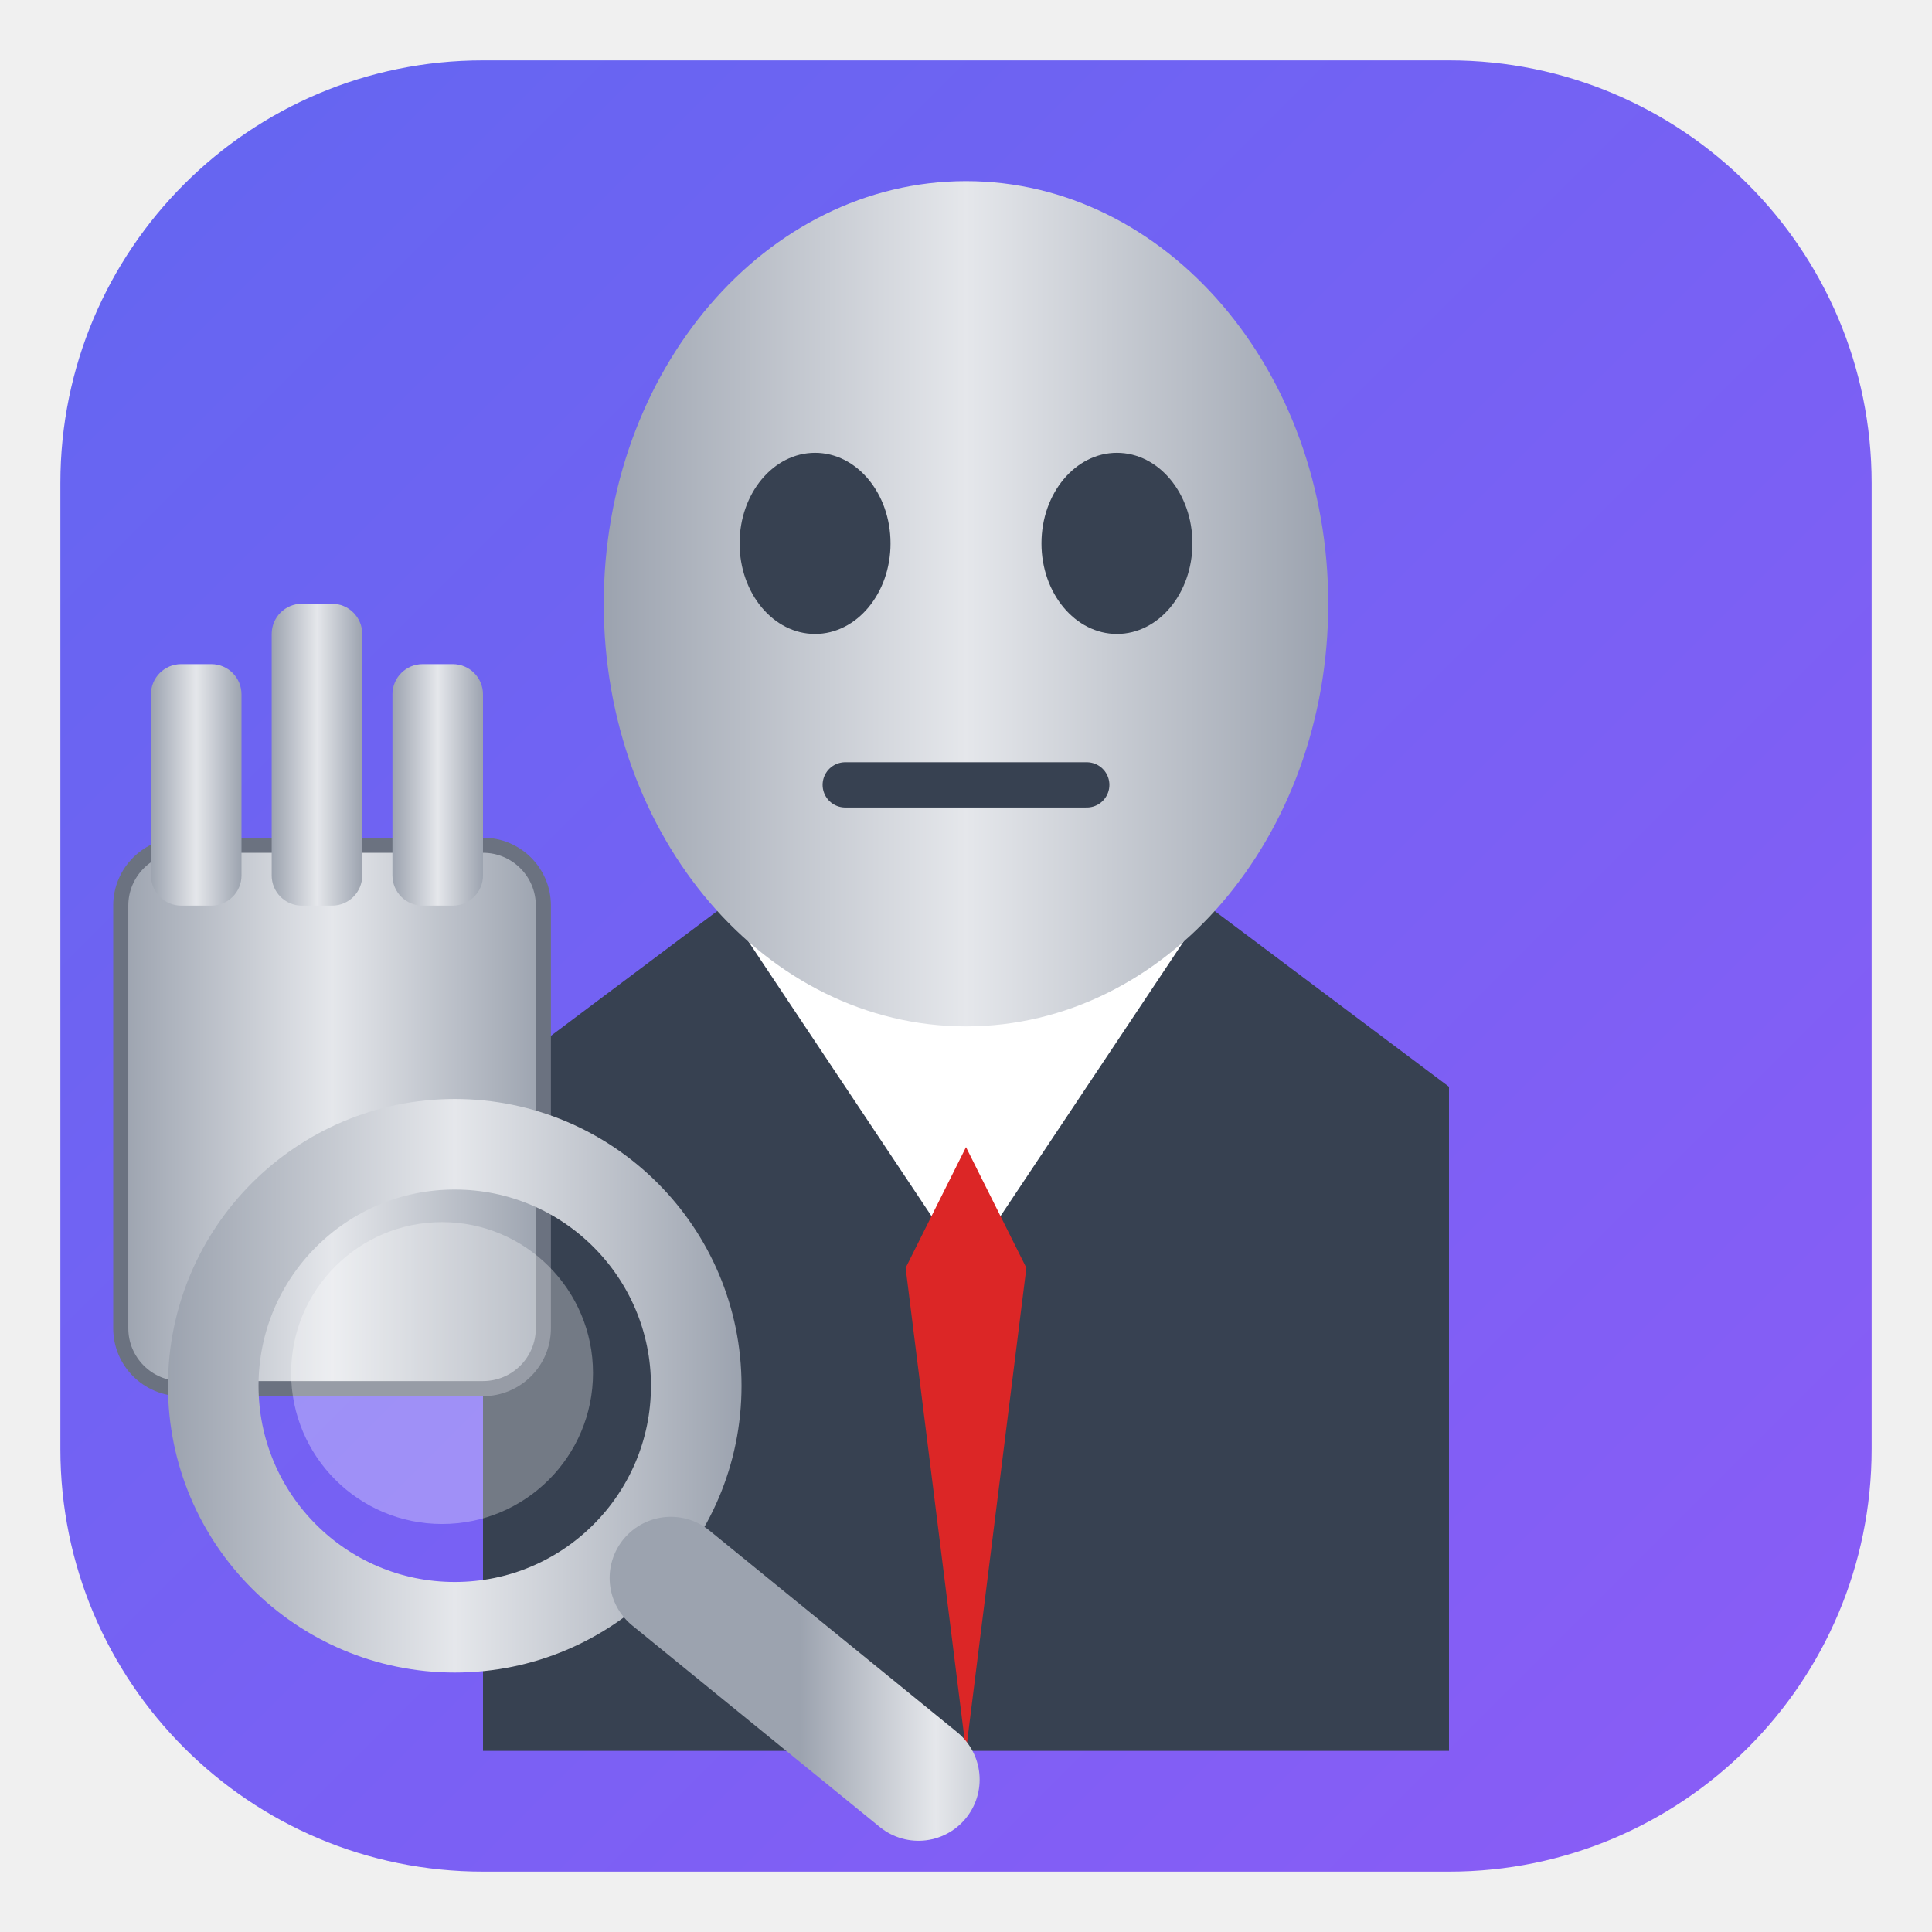
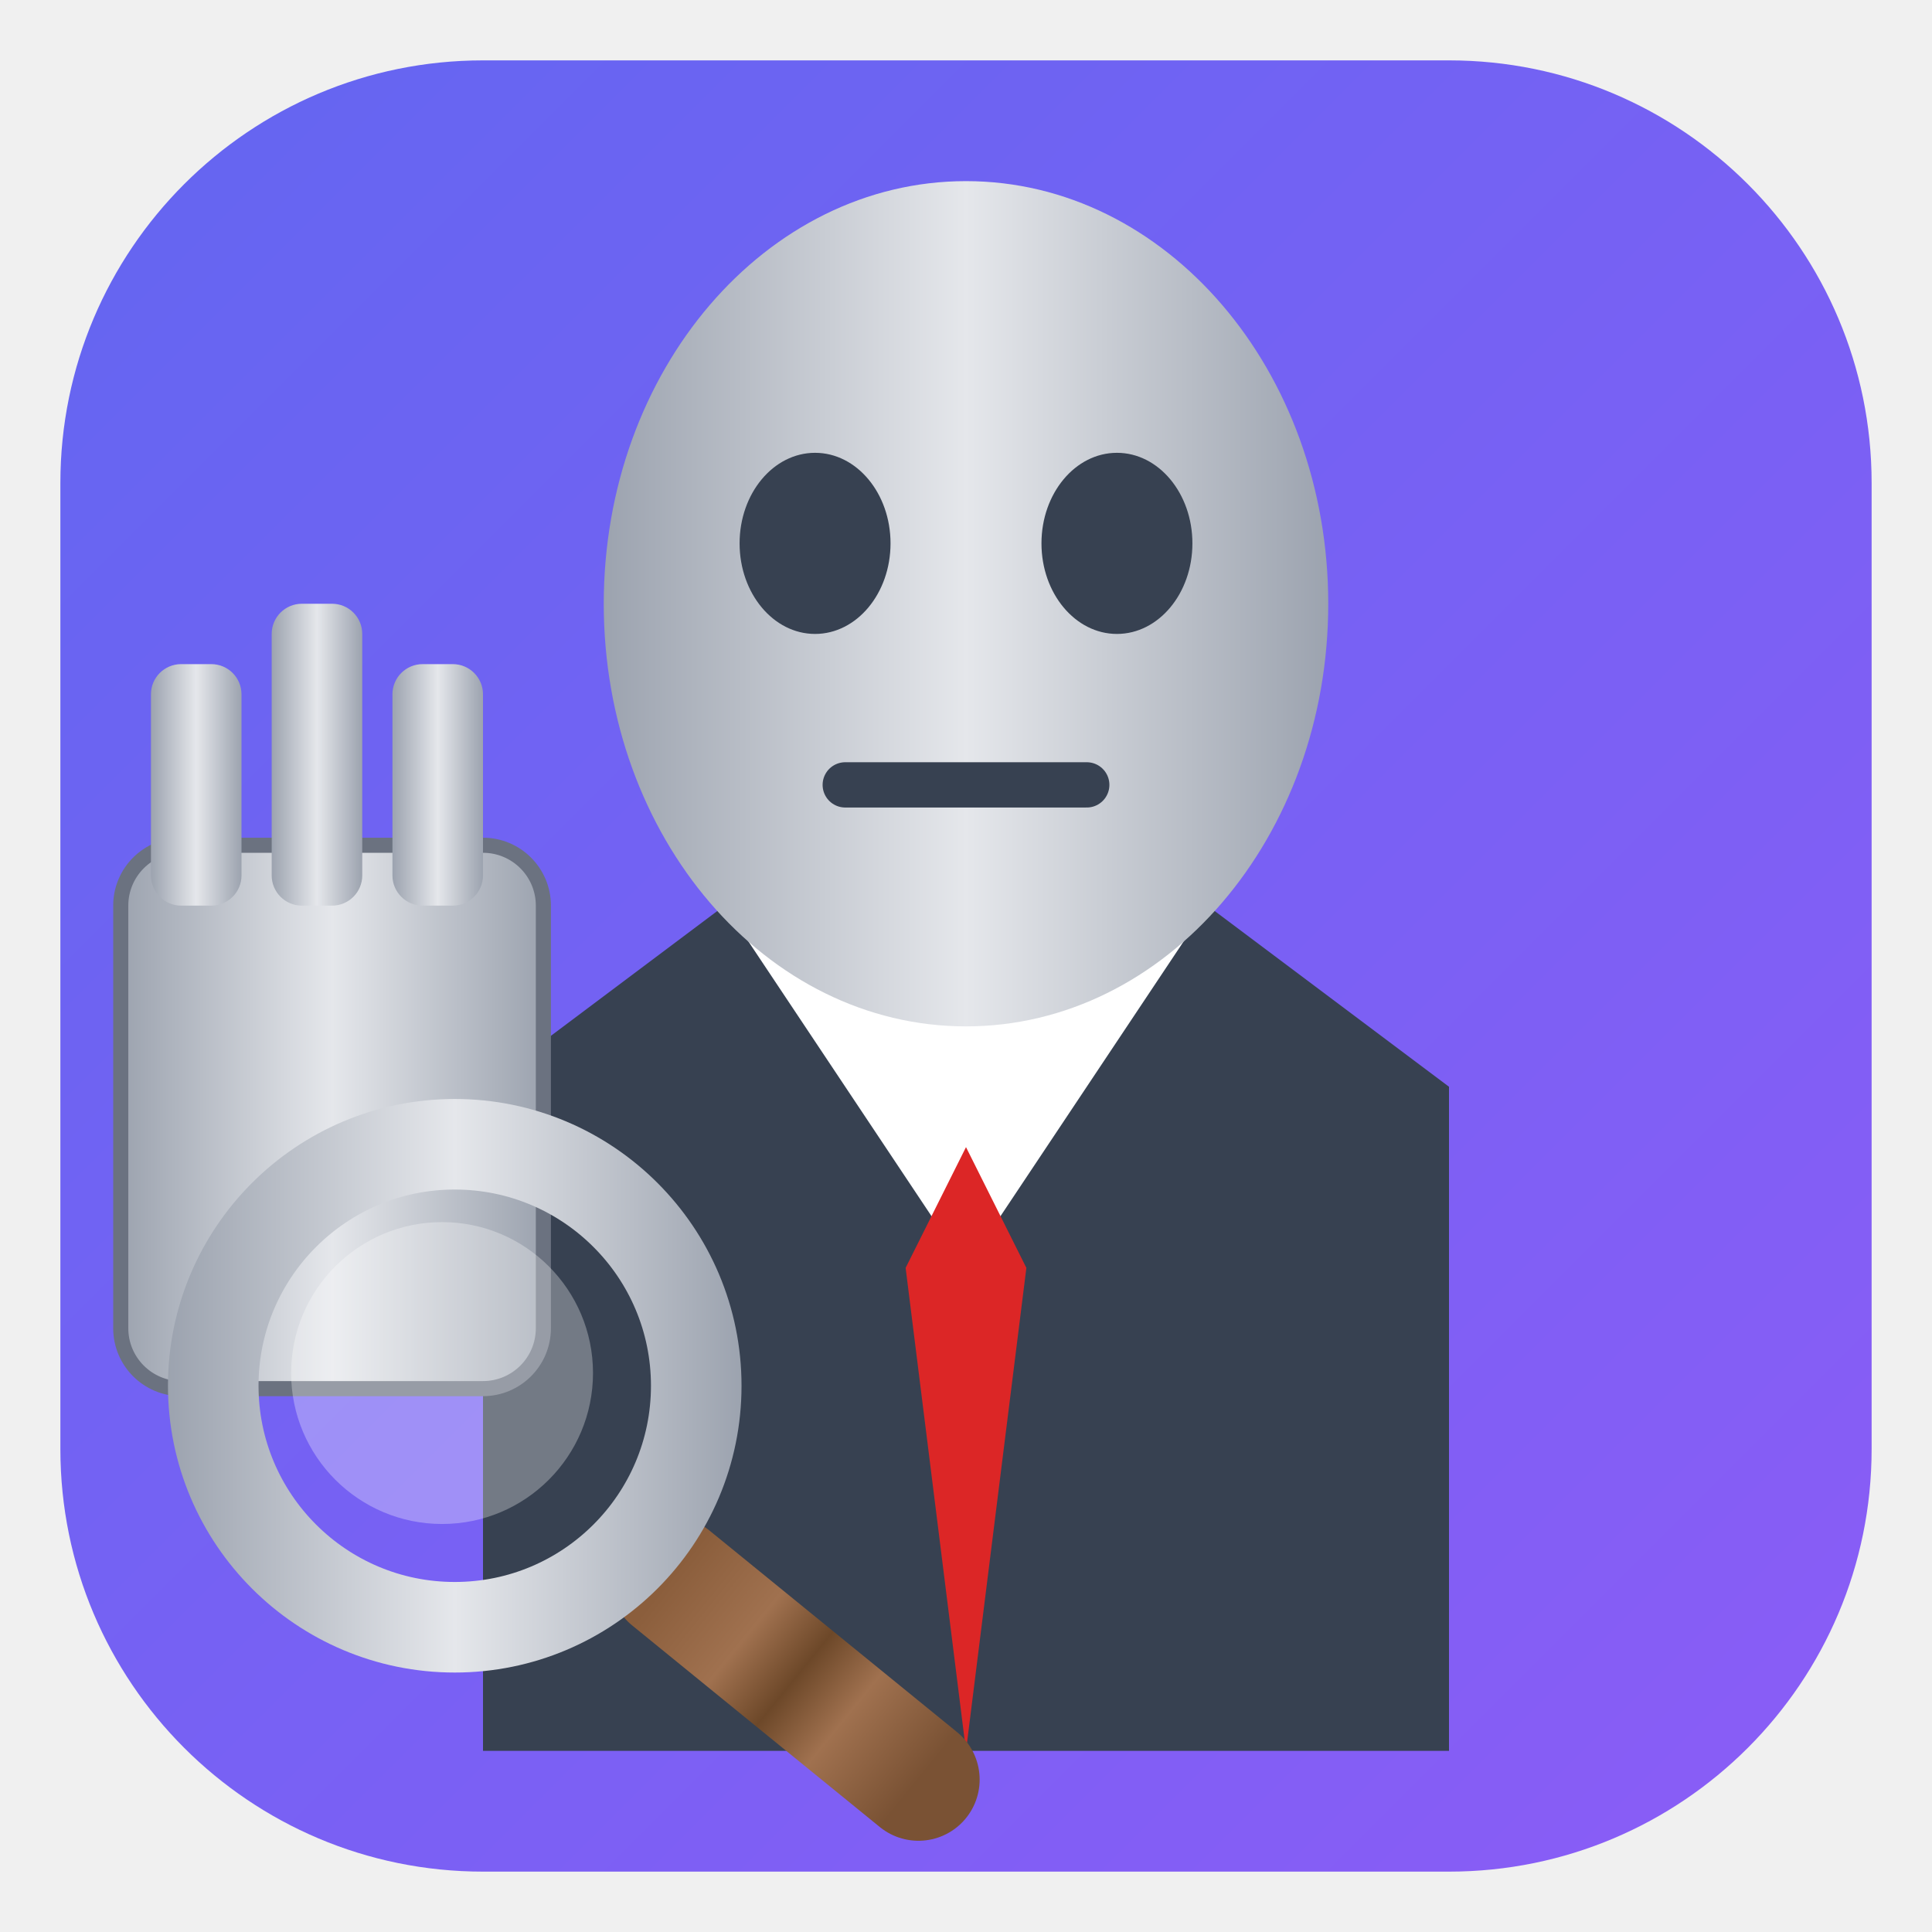
<svg xmlns="http://www.w3.org/2000/svg" xmlns:xlink="http://www.w3.org/1999/xlink" viewBox="0 0 64 64" version="1.1" id="svg14">
  <defs id="defs5">
    <linearGradient id="grad" x1="0%" y1="0%" x2="100%" y2="100%">
      <stop offset="0%" style="stop-color:#6366f1" id="stop1" />
      <stop offset="100%" style="stop-color:#8b5cf6" id="stop2" />
    </linearGradient>
    <linearGradient id="metal" x1="0%" y1="0%" x2="100%" y2="0%">
      <stop offset="0%" style="stop-color:#9ca3af" id="stop3" />
      <stop offset="50%" style="stop-color:#e5e7eb" id="stop4" />
      <stop offset="100%" style="stop-color:#9ca3af" id="stop5" />
    </linearGradient>
    <linearGradient xlink:href="#metal" id="linearGradient14" x1="12.5" y1="42.5" x2="31.5" y2="42.5" gradientUnits="userSpaceOnUse" gradientTransform="translate(-6.935961,-6.095238)" />
    <linearGradient xlink:href="#metal" id="linearGradient15" x1="24.984" y1="58.867" x2="33.47" y2="58.867" gradientTransform="scale(1.06066,0.942809)" gradientUnits="userSpaceOnUse" />
+     <linearGradient id="wood" x1="0%" y1="0%" x2="100%" y2="0%">
+       <stop offset="0%" style="stop-color:#8B5E3C" />
+       <stop offset="30%" style="stop-color:#A0714F" />
+       <stop offset="50%" style="stop-color:#6D4829" />
+       <stop offset="70%" style="stop-color:#A0714F" />
+       <stop offset="100%" style="stop-color:#7A5234" />
+     </linearGradient>
+     <linearGradient id="woodHandle" xlink:href="#wood" x1="22.22" y1="52.27" x2="30.43" y2="58.95" gradientUnits="userSpaceOnUse" />
  </defs>
  <rect x="2" y="2" width="60" height="60" rx="14" fill="url(#grad)" id="rect5" />
  <path d="M16 58 L16 36 L24 30 L40 30 L48 36 L48 58" fill="#374151" id="path5" />
  <path d="M24 30 L32 42 L40 30" fill="white" id="path6" />
  <path d="M30 42 L32 58 L34 42 L32 38 Z" fill="#dc2626" id="path7" />
  <ellipse cx="32" cy="20" rx="12" ry="14" fill="url(#metal)" id="ellipse7" />
  <ellipse cx="27" cy="18" rx="2.5" ry="3" fill="#374151" id="ellipse8" />
  <ellipse cx="37" cy="18" rx="2.5" ry="3" fill="#374151" id="ellipse9" />
  <path d="M28 26 L36 26" stroke="#374151" stroke-width="1.5" stroke-linecap="round" id="path9" />
  <rect x="4" y="28" width="14" height="18" rx="2" fill="url(#metal)" stroke="#6b7280" stroke-width="0.5" id="rect9" />
  <rect x="5" y="22" width="3" height="8" rx="1" fill="url(#metal)" id="rect10" />
  <rect x="9" y="20" width="3" height="10" rx="1" fill="url(#metal)" id="rect11" />
  <rect x="13" y="22" width="3" height="8" rx="1" fill="url(#metal)" id="rect12" />
+   <line x1="22.222" y1="52.273" x2="30.425" y2="58.951" stroke="url(#woodHandle)" stroke-width="4.054" stroke-linecap="round" id="line14" />
  <circle cx="15.064" cy="45.905" r="8" fill="none" stroke="url(#metal)" stroke-width="3" id="circle13" style="stroke:url(#linearGradient14)" />
  <circle cx="14.644" cy="45.484" r="5" fill="rgba(255,255,255,0.3)" id="circle14" />
-   <line x1="22.222" y1="52.273" x2="30.425" y2="58.951" stroke="url(#metal)" stroke-width="4.054" stroke-linecap="round" id="line14" style="stroke:url(#linearGradient15)" />
</svg>
